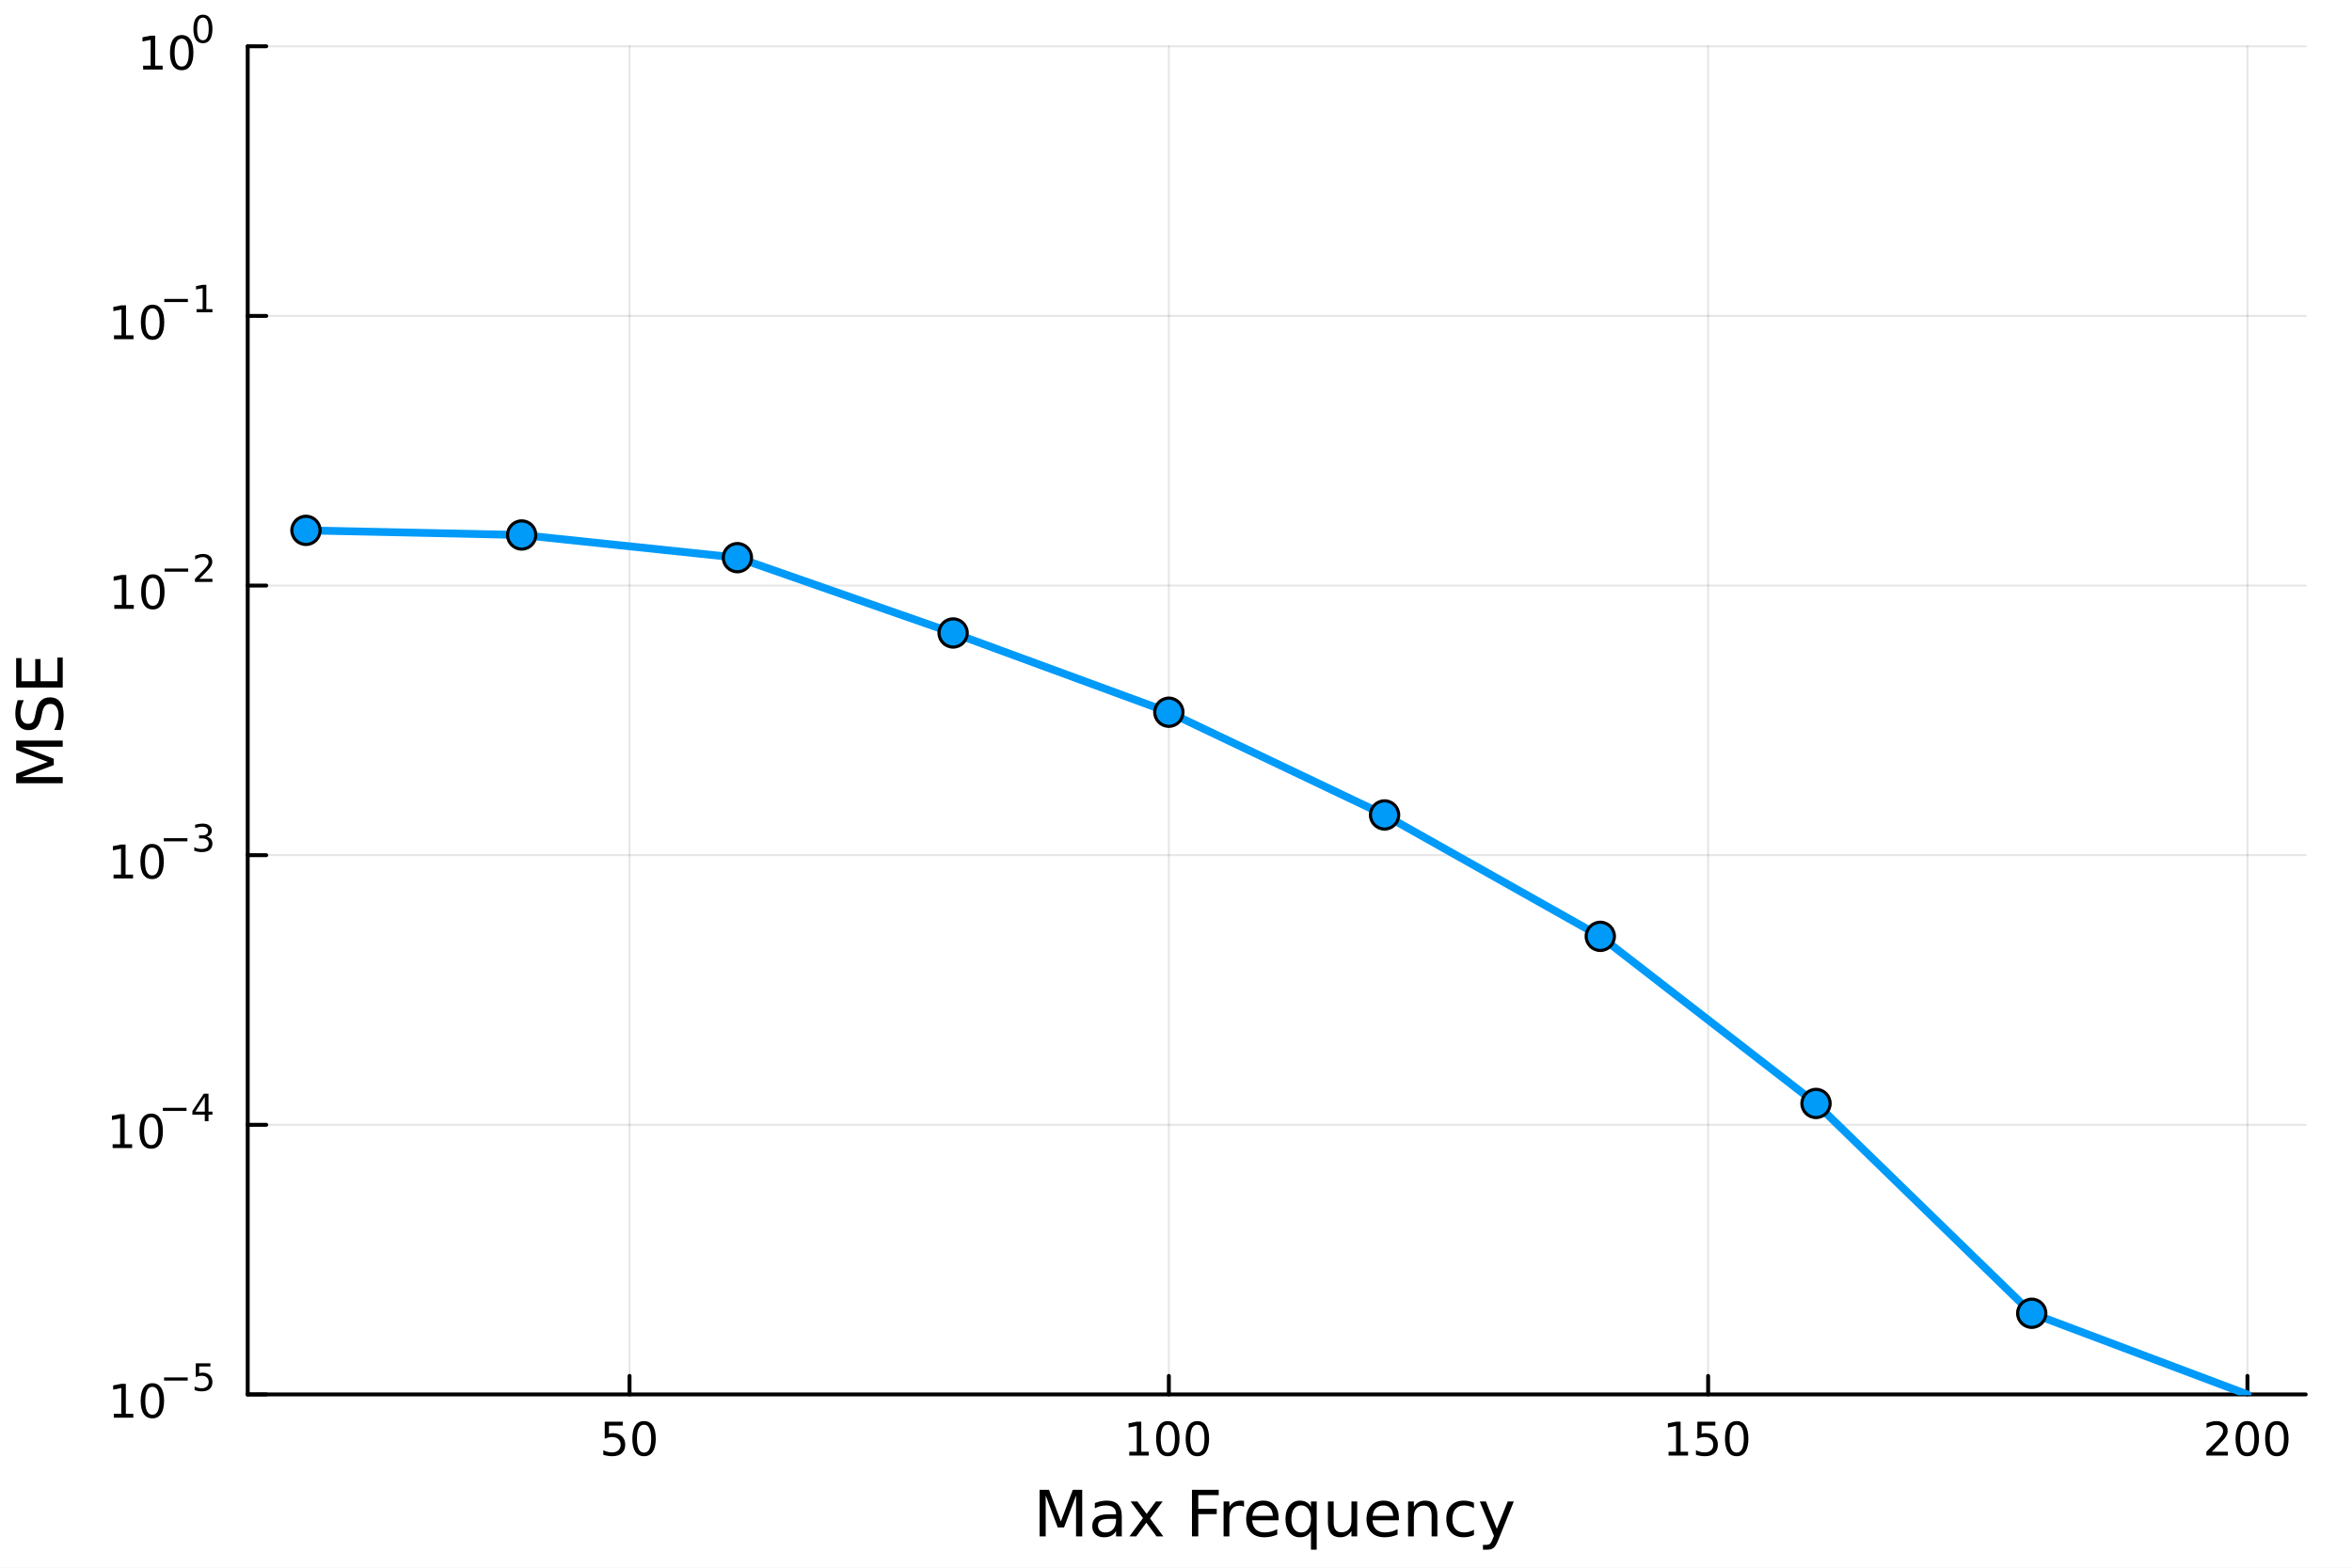
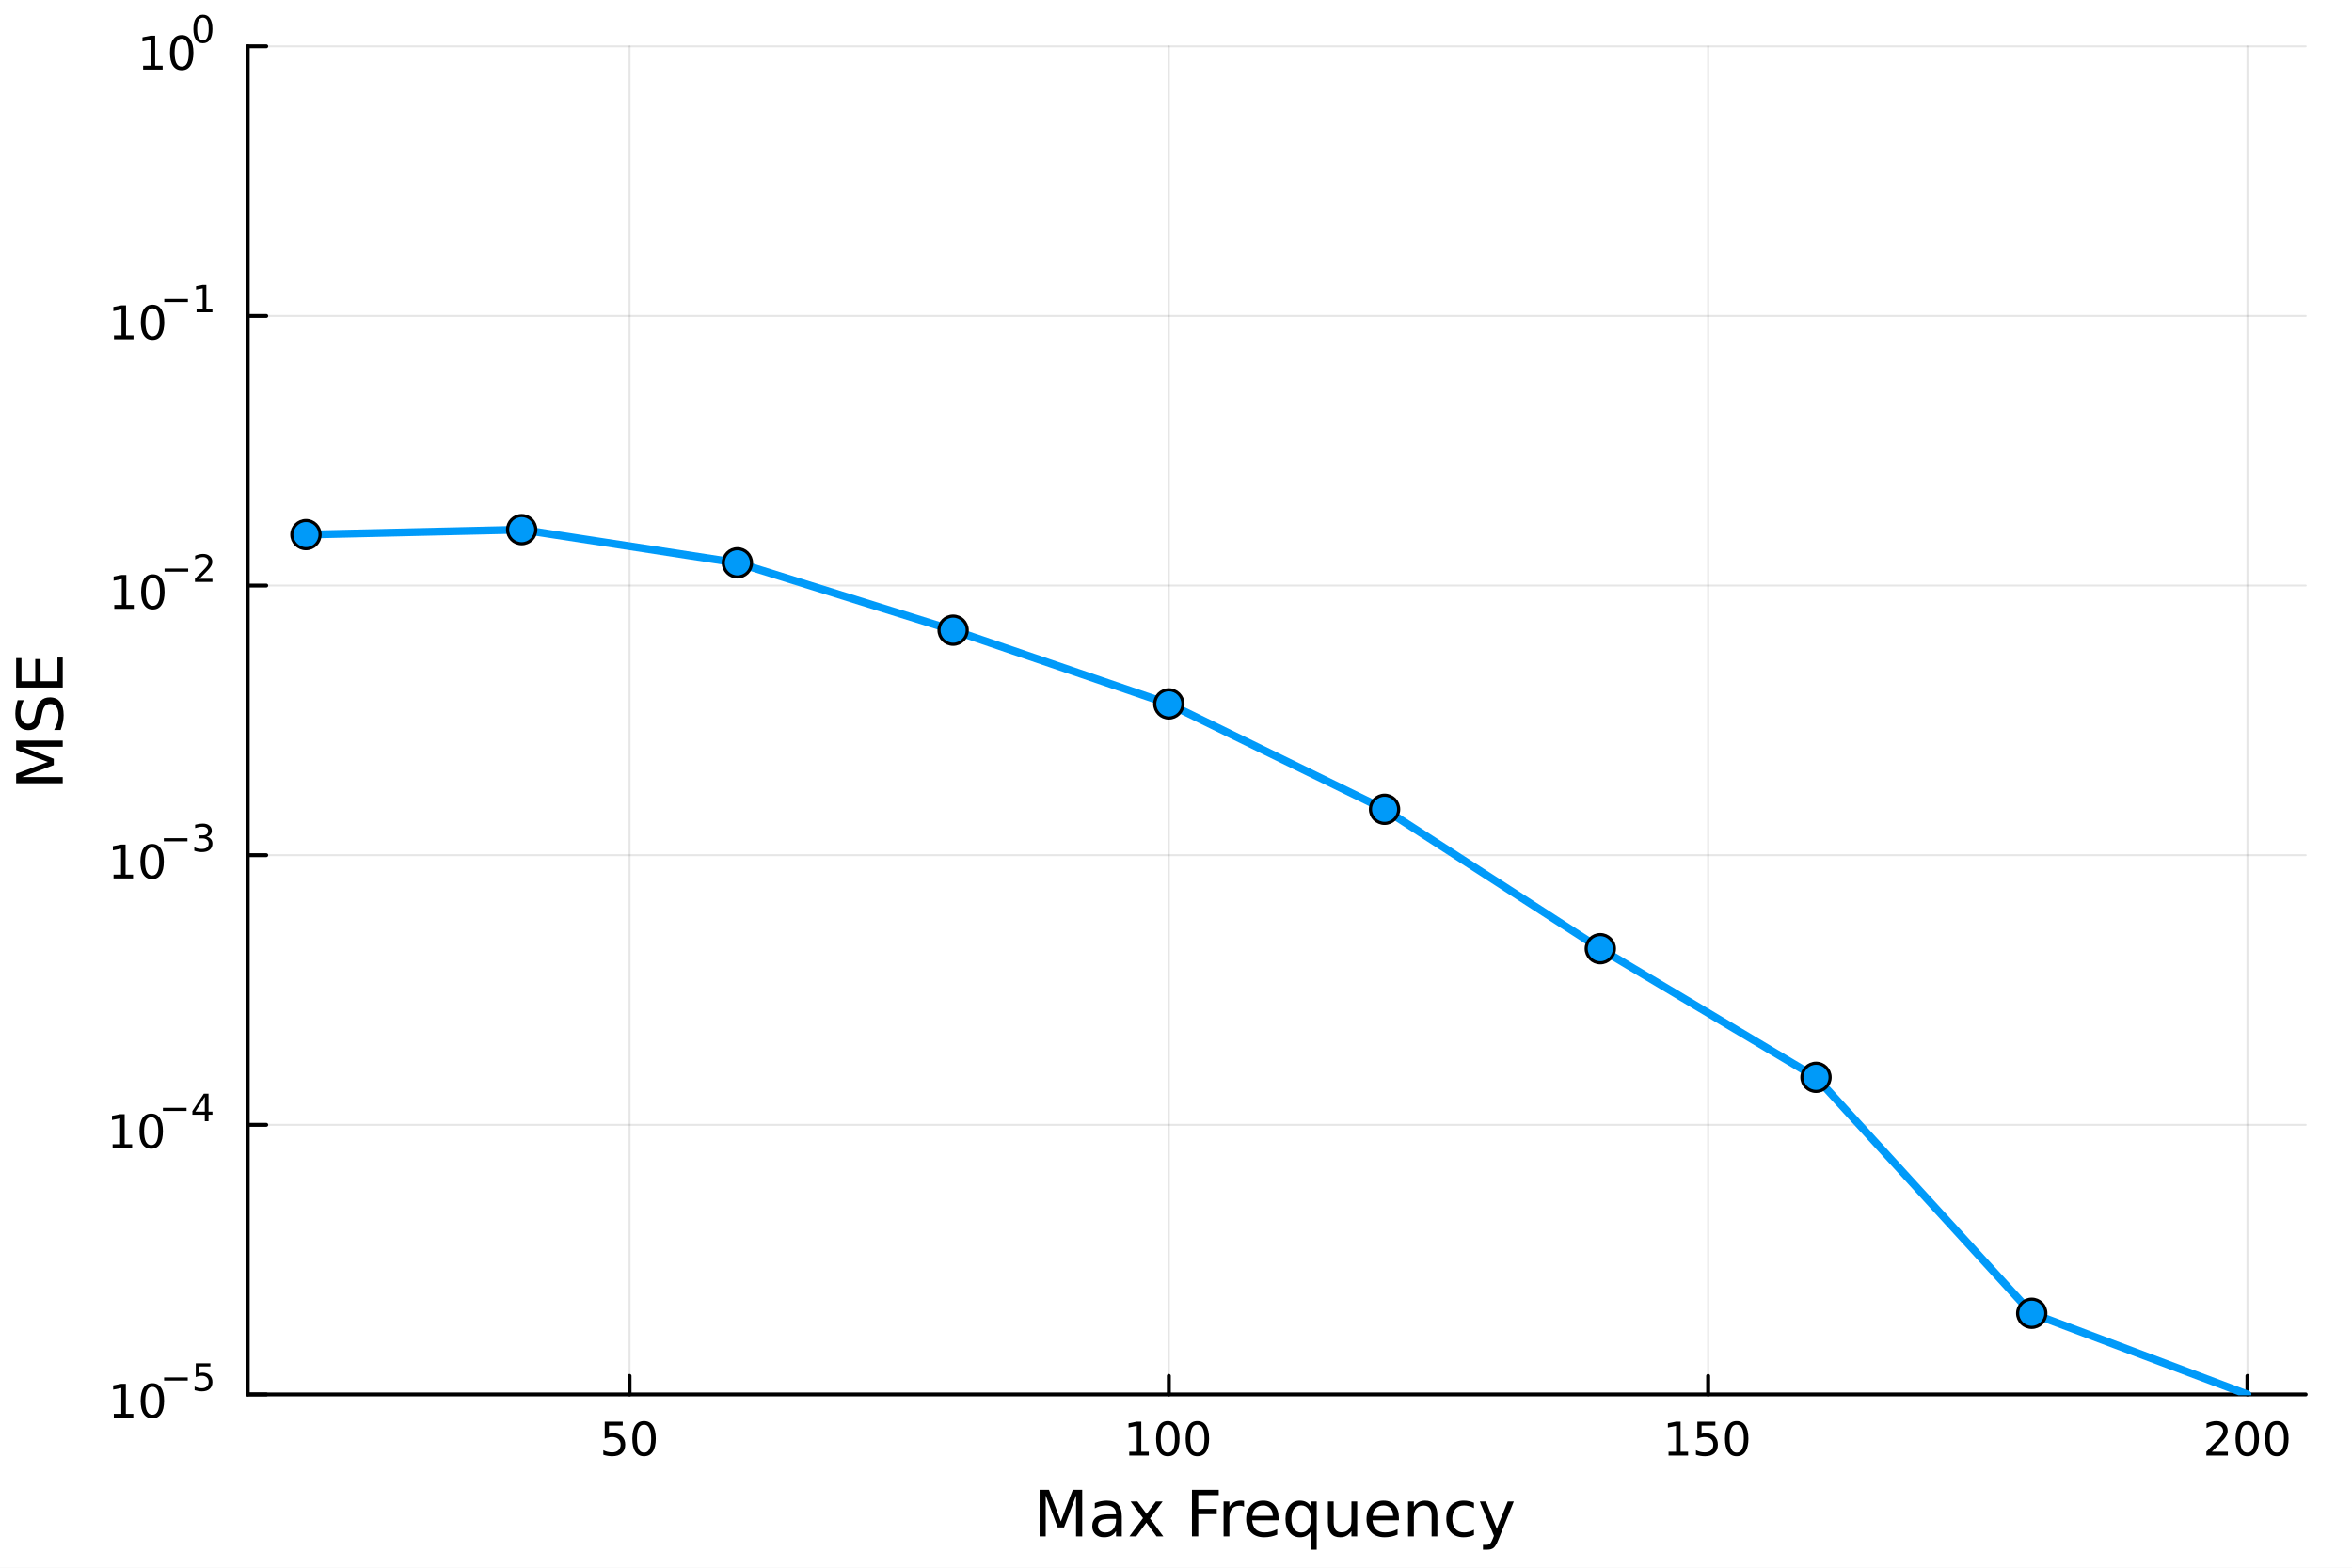
<svg xmlns="http://www.w3.org/2000/svg" width="600" height="400" viewBox="0 0 2400 1600">
  <defs>
    <clipPath id="clip150">
      <rect x="0" y="0" width="2400" height="1600" />
    </clipPath>
  </defs>
  <path clip-path="url(#clip150)" d="M0 1600 L2400 1600 L2400 0 L0 0  Z" fill="#ffffff" fill-rule="evenodd" fill-opacity="1" />
  <defs>
    <clipPath id="clip151">
      <rect x="252" y="47" width="2101" height="1377" />
    </clipPath>
  </defs>
  <path clip-path="url(#clip150)" d="M252.764 1423.18 L2352.76 1423.18 L2352.76 47.244 L252.764 47.244  Z" fill="#ffffff" fill-rule="evenodd" fill-opacity="1" />
  <polyline clip-path="url(#clip151)" style="stroke:#000000; stroke-linecap:round; stroke-linejoin:round; stroke-width:2; stroke-opacity:0.1; fill:none" points="642.385,1423.18 642.385,47.244 " />
  <polyline clip-path="url(#clip151)" style="stroke:#000000; stroke-linecap:round; stroke-linejoin:round; stroke-width:2; stroke-opacity:0.1; fill:none" points="1192.7,1423.18 1192.7,47.244 " />
  <polyline clip-path="url(#clip151)" style="stroke:#000000; stroke-linecap:round; stroke-linejoin:round; stroke-width:2; stroke-opacity:0.1; fill:none" points="1743.01,1423.18 1743.01,47.244 " />
  <polyline clip-path="url(#clip151)" style="stroke:#000000; stroke-linecap:round; stroke-linejoin:round; stroke-width:2; stroke-opacity:0.1; fill:none" points="2293.32,1423.18 2293.32,47.244 " />
  <polyline clip-path="url(#clip151)" style="stroke:#000000; stroke-linecap:round; stroke-linejoin:round; stroke-width:2; stroke-opacity:0.1; fill:none" points="252.764,1423.18 2352.76,1423.18 " />
  <polyline clip-path="url(#clip151)" style="stroke:#000000; stroke-linecap:round; stroke-linejoin:round; stroke-width:2; stroke-opacity:0.1; fill:none" points="252.764,1147.99 2352.76,1147.99 " />
  <polyline clip-path="url(#clip151)" style="stroke:#000000; stroke-linecap:round; stroke-linejoin:round; stroke-width:2; stroke-opacity:0.1; fill:none" points="252.764,872.806 2352.76,872.806 " />
  <polyline clip-path="url(#clip151)" style="stroke:#000000; stroke-linecap:round; stroke-linejoin:round; stroke-width:2; stroke-opacity:0.1; fill:none" points="252.764,597.618 2352.76,597.618 " />
  <polyline clip-path="url(#clip151)" style="stroke:#000000; stroke-linecap:round; stroke-linejoin:round; stroke-width:2; stroke-opacity:0.1; fill:none" points="252.764,322.431 2352.76,322.431 " />
  <polyline clip-path="url(#clip151)" style="stroke:#000000; stroke-linecap:round; stroke-linejoin:round; stroke-width:2; stroke-opacity:0.1; fill:none" points="252.764,47.244 2352.76,47.244 " />
  <polyline clip-path="url(#clip150)" style="stroke:#000000; stroke-linecap:round; stroke-linejoin:round; stroke-width:4; stroke-opacity:1; fill:none" points="252.764,1423.18 2352.76,1423.18 " />
  <polyline clip-path="url(#clip150)" style="stroke:#000000; stroke-linecap:round; stroke-linejoin:round; stroke-width:4; stroke-opacity:1; fill:none" points="642.385,1423.18 642.385,1404.28 " />
  <polyline clip-path="url(#clip150)" style="stroke:#000000; stroke-linecap:round; stroke-linejoin:round; stroke-width:4; stroke-opacity:1; fill:none" points="1192.7,1423.18 1192.7,1404.28 " />
  <polyline clip-path="url(#clip150)" style="stroke:#000000; stroke-linecap:round; stroke-linejoin:round; stroke-width:4; stroke-opacity:1; fill:none" points="1743.01,1423.18 1743.01,1404.28 " />
  <polyline clip-path="url(#clip150)" style="stroke:#000000; stroke-linecap:round; stroke-linejoin:round; stroke-width:4; stroke-opacity:1; fill:none" points="2293.32,1423.18 2293.32,1404.28 " />
  <path clip-path="url(#clip150)" d="M617.084 1451.02 L635.441 1451.02 L635.441 1454.96 L621.367 1454.96 L621.367 1463.43 Q622.385 1463.08 623.404 1462.92 Q624.422 1462.73 625.441 1462.73 Q631.228 1462.73 634.607 1465.9 Q637.987 1469.08 637.987 1474.49 Q637.987 1480.07 634.515 1483.17 Q631.043 1486.25 624.723 1486.25 Q622.547 1486.25 620.279 1485.88 Q618.033 1485.51 615.626 1484.77 L615.626 1480.07 Q617.709 1481.2 619.932 1481.76 Q622.154 1482.32 624.631 1482.32 Q628.635 1482.32 630.973 1480.21 Q633.311 1478.1 633.311 1474.49 Q633.311 1470.88 630.973 1468.77 Q628.635 1466.67 624.631 1466.67 Q622.756 1466.67 620.881 1467.08 Q619.029 1467.5 617.084 1468.38 L617.084 1451.02 Z" fill="#000000" fill-rule="nonzero" fill-opacity="1" />
  <path clip-path="url(#clip150)" d="M657.2 1454.1 Q653.589 1454.1 651.76 1457.66 Q649.955 1461.2 649.955 1468.33 Q649.955 1475.44 651.76 1479.01 Q653.589 1482.55 657.2 1482.55 Q660.834 1482.55 662.64 1479.01 Q664.468 1475.44 664.468 1468.33 Q664.468 1461.2 662.64 1457.66 Q660.834 1454.1 657.2 1454.1 M657.2 1450.39 Q663.01 1450.39 666.066 1455 Q669.144 1459.58 669.144 1468.33 Q669.144 1477.06 666.066 1481.67 Q663.01 1486.25 657.2 1486.25 Q651.39 1486.25 648.311 1481.67 Q645.255 1477.06 645.255 1468.33 Q645.255 1459.58 648.311 1455 Q651.39 1450.39 657.2 1450.39 Z" fill="#000000" fill-rule="nonzero" fill-opacity="1" />
  <path clip-path="url(#clip150)" d="M1152.3 1481.64 L1159.94 1481.64 L1159.94 1455.28 L1151.63 1456.95 L1151.63 1452.69 L1159.9 1451.02 L1164.57 1451.02 L1164.57 1481.64 L1172.21 1481.64 L1172.21 1485.58 L1152.3 1485.58 L1152.3 1481.64 Z" fill="#000000" fill-rule="nonzero" fill-opacity="1" />
  <path clip-path="url(#clip150)" d="M1191.66 1454.1 Q1188.04 1454.1 1186.22 1457.66 Q1184.41 1461.2 1184.41 1468.33 Q1184.41 1475.44 1186.22 1479.01 Q1188.04 1482.55 1191.66 1482.55 Q1195.29 1482.55 1197.1 1479.01 Q1198.92 1475.44 1198.92 1468.33 Q1198.92 1461.2 1197.1 1457.66 Q1195.29 1454.1 1191.66 1454.1 M1191.66 1450.39 Q1197.47 1450.39 1200.52 1455 Q1203.6 1459.58 1203.6 1468.33 Q1203.6 1477.06 1200.52 1481.67 Q1197.47 1486.25 1191.66 1486.25 Q1185.85 1486.25 1182.77 1481.67 Q1179.71 1477.06 1179.71 1468.33 Q1179.71 1459.58 1182.77 1455 Q1185.85 1450.39 1191.66 1450.39 Z" fill="#000000" fill-rule="nonzero" fill-opacity="1" />
  <path clip-path="url(#clip150)" d="M1221.82 1454.1 Q1218.21 1454.1 1216.38 1457.66 Q1214.57 1461.2 1214.57 1468.33 Q1214.57 1475.44 1216.38 1479.01 Q1218.21 1482.55 1221.82 1482.55 Q1225.45 1482.55 1227.26 1479.01 Q1229.09 1475.44 1229.09 1468.33 Q1229.09 1461.2 1227.26 1457.66 Q1225.45 1454.1 1221.82 1454.1 M1221.82 1450.39 Q1227.63 1450.39 1230.68 1455 Q1233.76 1459.58 1233.76 1468.33 Q1233.76 1477.06 1230.68 1481.67 Q1227.63 1486.25 1221.82 1486.25 Q1216.01 1486.25 1212.93 1481.67 Q1209.87 1477.06 1209.87 1468.33 Q1209.87 1459.58 1212.93 1455 Q1216.01 1450.39 1221.82 1450.39 Z" fill="#000000" fill-rule="nonzero" fill-opacity="1" />
  <path clip-path="url(#clip150)" d="M1702.62 1481.64 L1710.26 1481.64 L1710.26 1455.28 L1701.95 1456.95 L1701.95 1452.69 L1710.21 1451.02 L1714.88 1451.02 L1714.88 1481.64 L1722.52 1481.64 L1722.52 1485.58 L1702.62 1485.58 L1702.62 1481.64 Z" fill="#000000" fill-rule="nonzero" fill-opacity="1" />
  <path clip-path="url(#clip150)" d="M1732.01 1451.02 L1750.37 1451.02 L1750.37 1454.96 L1736.3 1454.96 L1736.3 1463.43 Q1737.32 1463.08 1738.33 1462.92 Q1739.35 1462.73 1740.37 1462.73 Q1746.16 1462.73 1749.54 1465.9 Q1752.92 1469.08 1752.92 1474.49 Q1752.92 1480.07 1749.44 1483.17 Q1745.97 1486.25 1739.65 1486.25 Q1737.48 1486.25 1735.21 1485.88 Q1732.96 1485.51 1730.56 1484.77 L1730.56 1480.07 Q1732.64 1481.2 1734.86 1481.76 Q1737.08 1482.32 1739.56 1482.32 Q1743.57 1482.32 1745.9 1480.21 Q1748.24 1478.1 1748.24 1474.49 Q1748.24 1470.88 1745.9 1468.77 Q1743.57 1466.67 1739.56 1466.67 Q1737.69 1466.67 1735.81 1467.08 Q1733.96 1467.5 1732.01 1468.38 L1732.01 1451.02 Z" fill="#000000" fill-rule="nonzero" fill-opacity="1" />
  <path clip-path="url(#clip150)" d="M1772.13 1454.1 Q1768.52 1454.1 1766.69 1457.66 Q1764.88 1461.2 1764.88 1468.33 Q1764.88 1475.44 1766.69 1479.01 Q1768.52 1482.55 1772.13 1482.55 Q1775.76 1482.55 1777.57 1479.01 Q1779.4 1475.44 1779.4 1468.33 Q1779.4 1461.2 1777.57 1457.66 Q1775.76 1454.1 1772.13 1454.1 M1772.13 1450.39 Q1777.94 1450.39 1781 1455 Q1784.07 1459.58 1784.07 1468.33 Q1784.07 1477.06 1781 1481.67 Q1777.94 1486.25 1772.13 1486.25 Q1766.32 1486.25 1763.24 1481.67 Q1760.19 1477.06 1760.19 1468.33 Q1760.19 1459.58 1763.24 1455 Q1766.32 1450.39 1772.13 1450.39 Z" fill="#000000" fill-rule="nonzero" fill-opacity="1" />
  <path clip-path="url(#clip150)" d="M2257.01 1481.64 L2273.33 1481.64 L2273.33 1485.58 L2251.39 1485.58 L2251.39 1481.64 Q2254.05 1478.89 2258.63 1474.26 Q2263.24 1469.61 2264.42 1468.27 Q2266.67 1465.74 2267.55 1464.01 Q2268.45 1462.25 2268.45 1460.56 Q2268.45 1457.8 2266.51 1456.07 Q2264.58 1454.33 2261.48 1454.33 Q2259.28 1454.33 2256.83 1455.09 Q2254.4 1455.86 2251.62 1457.41 L2251.62 1452.69 Q2254.45 1451.55 2256.9 1450.97 Q2259.35 1450.39 2261.39 1450.39 Q2266.76 1450.39 2269.95 1453.08 Q2273.15 1455.77 2273.15 1460.26 Q2273.15 1462.39 2272.34 1464.31 Q2271.55 1466.2 2269.44 1468.8 Q2268.87 1469.47 2265.76 1472.69 Q2262.66 1475.88 2257.01 1481.64 Z" fill="#000000" fill-rule="nonzero" fill-opacity="1" />
  <path clip-path="url(#clip150)" d="M2293.15 1454.1 Q2289.54 1454.1 2287.71 1457.66 Q2285.9 1461.2 2285.9 1468.33 Q2285.9 1475.44 2287.71 1479.01 Q2289.54 1482.55 2293.15 1482.55 Q2296.78 1482.55 2298.59 1479.01 Q2300.42 1475.44 2300.42 1468.33 Q2300.42 1461.2 2298.59 1457.66 Q2296.78 1454.1 2293.15 1454.1 M2293.15 1450.39 Q2298.96 1450.39 2302.01 1455 Q2305.09 1459.58 2305.09 1468.33 Q2305.09 1477.06 2302.01 1481.67 Q2298.96 1486.25 2293.15 1486.25 Q2287.34 1486.25 2284.26 1481.67 Q2281.2 1477.06 2281.2 1468.33 Q2281.2 1459.58 2284.26 1455 Q2287.34 1450.39 2293.15 1450.39 Z" fill="#000000" fill-rule="nonzero" fill-opacity="1" />
  <path clip-path="url(#clip150)" d="M2323.31 1454.1 Q2319.7 1454.1 2317.87 1457.66 Q2316.07 1461.2 2316.07 1468.33 Q2316.07 1475.44 2317.87 1479.01 Q2319.7 1482.55 2323.31 1482.55 Q2326.94 1482.55 2328.75 1479.01 Q2330.58 1475.44 2330.58 1468.33 Q2330.58 1461.2 2328.75 1457.66 Q2326.94 1454.1 2323.31 1454.1 M2323.31 1450.39 Q2329.12 1450.39 2332.18 1455 Q2335.25 1459.58 2335.25 1468.33 Q2335.25 1477.06 2332.18 1481.67 Q2329.12 1486.25 2323.31 1486.25 Q2317.5 1486.25 2314.42 1481.67 Q2311.37 1477.06 2311.37 1468.33 Q2311.37 1459.58 2314.42 1455 Q2317.5 1450.39 2323.31 1450.39 Z" fill="#000000" fill-rule="nonzero" fill-opacity="1" />
  <path clip-path="url(#clip150)" d="M1060.82 1520.52 L1070.4 1520.52 L1082.52 1552.86 L1094.71 1520.52 L1104.29 1520.52 L1104.29 1568.04 L1098.02 1568.04 L1098.02 1526.32 L1085.77 1558.91 L1079.31 1558.91 L1067.05 1526.32 L1067.05 1568.04 L1060.82 1568.04 L1060.82 1520.52 Z" fill="#000000" fill-rule="nonzero" fill-opacity="1" />
  <path clip-path="url(#clip150)" d="M1133 1550.12 Q1125.9 1550.12 1123.17 1551.75 Q1120.43 1553.37 1120.43 1557.29 Q1120.43 1560.4 1122.47 1562.25 Q1124.54 1564.07 1128.07 1564.07 Q1132.94 1564.07 1135.87 1560.63 Q1138.83 1557.16 1138.83 1551.43 L1138.83 1550.12 L1133 1550.12 M1144.68 1547.71 L1144.68 1568.04 L1138.83 1568.04 L1138.83 1562.63 Q1136.82 1565.88 1133.83 1567.44 Q1130.84 1568.97 1126.51 1568.97 Q1121.03 1568.97 1117.79 1565.91 Q1114.57 1562.82 1114.57 1557.67 Q1114.57 1551.65 1118.58 1548.6 Q1122.63 1545.54 1130.62 1545.54 L1138.83 1545.54 L1138.83 1544.97 Q1138.83 1540.93 1136.15 1538.73 Q1133.51 1536.5 1128.71 1536.5 Q1125.65 1536.5 1122.75 1537.23 Q1119.86 1537.97 1117.18 1539.43 L1117.18 1534.02 Q1120.4 1532.78 1123.42 1532.17 Q1126.45 1531.54 1129.31 1531.54 Q1137.04 1531.54 1140.86 1535.55 Q1144.68 1539.56 1144.68 1547.71 Z" fill="#000000" fill-rule="nonzero" fill-opacity="1" />
  <path clip-path="url(#clip150)" d="M1186.38 1532.4 L1173.49 1549.74 L1187.05 1568.04 L1180.14 1568.04 L1169.76 1554.04 L1159.39 1568.04 L1152.48 1568.04 L1166.33 1549.39 L1153.66 1532.4 L1160.57 1532.4 L1170.02 1545.1 L1179.47 1532.4 L1186.38 1532.4 Z" fill="#000000" fill-rule="nonzero" fill-opacity="1" />
  <path clip-path="url(#clip150)" d="M1216.3 1520.52 L1243.61 1520.52 L1243.61 1525.93 L1222.73 1525.93 L1222.73 1539.94 L1241.57 1539.94 L1241.57 1545.35 L1222.73 1545.35 L1222.73 1568.04 L1216.3 1568.04 L1216.3 1520.52 Z" fill="#000000" fill-rule="nonzero" fill-opacity="1" />
  <path clip-path="url(#clip150)" d="M1269.45 1537.87 Q1268.46 1537.3 1267.29 1537.04 Q1266.14 1536.76 1264.74 1536.76 Q1259.78 1536.76 1257.1 1540 Q1254.46 1543.22 1254.46 1549.27 L1254.46 1568.04 L1248.57 1568.04 L1248.57 1532.4 L1254.46 1532.4 L1254.46 1537.93 Q1256.31 1534.69 1259.27 1533.13 Q1262.23 1531.54 1266.46 1531.54 Q1267.06 1531.54 1267.8 1531.63 Q1268.53 1531.7 1269.42 1531.85 L1269.45 1537.87 Z" fill="#000000" fill-rule="nonzero" fill-opacity="1" />
  <path clip-path="url(#clip150)" d="M1304.65 1548.76 L1304.65 1551.62 L1277.73 1551.62 Q1278.11 1557.67 1281.36 1560.85 Q1284.63 1564 1290.46 1564 Q1293.83 1564 1296.98 1563.17 Q1300.17 1562.35 1303.29 1560.69 L1303.29 1566.23 Q1300.13 1567.57 1296.82 1568.27 Q1293.51 1568.97 1290.11 1568.97 Q1281.58 1568.97 1276.58 1564 Q1271.62 1559.04 1271.62 1550.57 Q1271.62 1541.82 1276.33 1536.69 Q1281.07 1531.54 1289.09 1531.54 Q1296.28 1531.54 1300.45 1536.18 Q1304.65 1540.8 1304.65 1548.76 M1298.8 1547.04 Q1298.73 1542.23 1296.09 1539.37 Q1293.48 1536.5 1289.15 1536.5 Q1284.25 1536.5 1281.29 1539.27 Q1278.36 1542.04 1277.92 1547.07 L1298.8 1547.04 Z" fill="#000000" fill-rule="nonzero" fill-opacity="1" />
  <path clip-path="url(#clip150)" d="M1317.77 1550.25 Q1317.77 1556.71 1320.41 1560.4 Q1323.08 1564.07 1327.73 1564.07 Q1332.38 1564.07 1335.05 1560.4 Q1337.72 1556.71 1337.72 1550.25 Q1337.72 1543.79 1335.05 1540.13 Q1332.38 1536.44 1327.73 1536.44 Q1323.08 1536.44 1320.41 1540.13 Q1317.77 1543.79 1317.77 1550.25 M1337.72 1562.7 Q1335.88 1565.88 1333.04 1567.44 Q1330.24 1568.97 1326.3 1568.97 Q1319.84 1568.97 1315.76 1563.81 Q1311.72 1558.65 1311.72 1550.25 Q1311.72 1541.85 1315.76 1536.69 Q1319.84 1531.54 1326.3 1531.54 Q1330.24 1531.54 1333.04 1533.1 Q1335.88 1534.62 1337.72 1537.81 L1337.72 1532.4 L1343.58 1532.4 L1343.58 1581.6 L1337.72 1581.6 L1337.72 1562.7 Z" fill="#000000" fill-rule="nonzero" fill-opacity="1" />
  <path clip-path="url(#clip150)" d="M1355.04 1553.98 L1355.04 1532.4 L1360.89 1532.4 L1360.89 1553.75 Q1360.89 1558.81 1362.87 1561.36 Q1364.84 1563.87 1368.79 1563.87 Q1373.53 1563.87 1376.27 1560.85 Q1379.04 1557.83 1379.04 1552.61 L1379.04 1532.4 L1384.89 1532.4 L1384.89 1568.04 L1379.04 1568.04 L1379.04 1562.57 Q1376.9 1565.82 1374.07 1567.41 Q1371.27 1568.97 1367.55 1568.97 Q1361.4 1568.97 1358.22 1565.15 Q1355.04 1561.33 1355.04 1553.98 M1369.77 1531.54 L1369.77 1531.54 Z" fill="#000000" fill-rule="nonzero" fill-opacity="1" />
  <path clip-path="url(#clip150)" d="M1427.45 1548.76 L1427.45 1551.62 L1400.52 1551.62 Q1400.9 1557.67 1404.15 1560.85 Q1407.43 1564 1413.25 1564 Q1416.63 1564 1419.78 1563.17 Q1422.96 1562.35 1426.08 1560.69 L1426.08 1566.23 Q1422.93 1567.57 1419.62 1568.27 Q1416.31 1568.97 1412.9 1568.97 Q1404.37 1568.97 1399.38 1564 Q1394.41 1559.04 1394.41 1550.57 Q1394.41 1541.82 1399.12 1536.69 Q1403.86 1531.54 1411.88 1531.54 Q1419.08 1531.54 1423.25 1536.18 Q1427.45 1540.8 1427.45 1548.76 M1421.59 1547.04 Q1421.53 1542.23 1418.89 1539.37 Q1416.28 1536.5 1411.95 1536.5 Q1407.05 1536.5 1404.09 1539.27 Q1401.16 1542.04 1400.71 1547.07 L1421.59 1547.04 Z" fill="#000000" fill-rule="nonzero" fill-opacity="1" />
  <path clip-path="url(#clip150)" d="M1466.69 1546.53 L1466.69 1568.04 L1460.84 1568.04 L1460.84 1546.72 Q1460.84 1541.66 1458.86 1539.14 Q1456.89 1536.63 1452.94 1536.63 Q1448.2 1536.63 1445.46 1539.65 Q1442.73 1542.68 1442.73 1547.9 L1442.73 1568.04 L1436.84 1568.04 L1436.84 1532.4 L1442.73 1532.4 L1442.73 1537.93 Q1444.83 1534.72 1447.66 1533.13 Q1450.52 1531.54 1454.25 1531.54 Q1460.39 1531.54 1463.54 1535.36 Q1466.69 1539.14 1466.69 1546.53 Z" fill="#000000" fill-rule="nonzero" fill-opacity="1" />
  <path clip-path="url(#clip150)" d="M1504.03 1533.76 L1504.03 1539.24 Q1501.55 1537.87 1499.03 1537.2 Q1496.55 1536.5 1494 1536.5 Q1488.3 1536.5 1485.15 1540.13 Q1482 1543.73 1482 1550.25 Q1482 1556.78 1485.15 1560.4 Q1488.3 1564 1494 1564 Q1496.55 1564 1499.03 1563.33 Q1501.55 1562.63 1504.03 1561.26 L1504.03 1566.68 Q1501.58 1567.82 1498.94 1568.39 Q1496.33 1568.97 1493.37 1568.97 Q1485.31 1568.97 1480.57 1563.91 Q1475.83 1558.85 1475.83 1550.25 Q1475.83 1541.53 1480.6 1536.53 Q1485.41 1531.54 1493.75 1531.54 Q1496.45 1531.54 1499.03 1532.11 Q1501.61 1532.65 1504.03 1533.76 Z" fill="#000000" fill-rule="nonzero" fill-opacity="1" />
  <path clip-path="url(#clip150)" d="M1529.04 1571.35 Q1526.56 1577.72 1524.21 1579.66 Q1521.85 1581.6 1517.9 1581.6 L1513.23 1581.6 L1513.23 1576.7 L1516.66 1576.7 Q1519.08 1576.7 1520.42 1575.56 Q1521.76 1574.41 1523.38 1570.14 L1524.43 1567.47 L1510.01 1532.4 L1516.22 1532.4 L1527.36 1560.28 L1538.5 1532.4 L1544.7 1532.4 L1529.04 1571.35 Z" fill="#000000" fill-rule="nonzero" fill-opacity="1" />
  <polyline clip-path="url(#clip150)" style="stroke:#000000; stroke-linecap:round; stroke-linejoin:round; stroke-width:4; stroke-opacity:1; fill:none" points="252.764,1423.18 252.764,47.244 " />
  <polyline clip-path="url(#clip150)" style="stroke:#000000; stroke-linecap:round; stroke-linejoin:round; stroke-width:4; stroke-opacity:1; fill:none" points="252.764,1423.18 271.662,1423.18 " />
  <polyline clip-path="url(#clip150)" style="stroke:#000000; stroke-linecap:round; stroke-linejoin:round; stroke-width:4; stroke-opacity:1; fill:none" points="252.764,1147.99 271.662,1147.99 " />
  <polyline clip-path="url(#clip150)" style="stroke:#000000; stroke-linecap:round; stroke-linejoin:round; stroke-width:4; stroke-opacity:1; fill:none" points="252.764,872.806 271.662,872.806 " />
  <polyline clip-path="url(#clip150)" style="stroke:#000000; stroke-linecap:round; stroke-linejoin:round; stroke-width:4; stroke-opacity:1; fill:none" points="252.764,597.618 271.662,597.618 " />
  <polyline clip-path="url(#clip150)" style="stroke:#000000; stroke-linecap:round; stroke-linejoin:round; stroke-width:4; stroke-opacity:1; fill:none" points="252.764,322.431 271.662,322.431 " />
  <polyline clip-path="url(#clip150)" style="stroke:#000000; stroke-linecap:round; stroke-linejoin:round; stroke-width:4; stroke-opacity:1; fill:none" points="252.764,47.244 271.662,47.244 " />
  <path clip-path="url(#clip150)" d="M116.135 1442.97 L123.774 1442.97 L123.774 1416.61 L115.464 1418.27 L115.464 1414.01 L123.728 1412.35 L128.404 1412.35 L128.404 1442.97 L136.042 1442.97 L136.042 1446.91 L116.135 1446.91 L116.135 1442.97 Z" fill="#000000" fill-rule="nonzero" fill-opacity="1" />
  <path clip-path="url(#clip150)" d="M155.487 1415.43 Q151.876 1415.43 150.047 1418.99 Q148.241 1422.53 148.241 1429.66 Q148.241 1436.77 150.047 1440.33 Q151.876 1443.88 155.487 1443.88 Q159.121 1443.88 160.927 1440.33 Q162.755 1436.77 162.755 1429.66 Q162.755 1422.53 160.927 1418.99 Q159.121 1415.43 155.487 1415.43 M155.487 1411.72 Q161.297 1411.72 164.352 1416.33 Q167.431 1420.91 167.431 1429.66 Q167.431 1438.39 164.352 1443 Q161.297 1447.58 155.487 1447.58 Q149.677 1447.58 146.598 1443 Q143.542 1438.39 143.542 1429.66 Q143.542 1420.91 146.598 1416.33 Q149.677 1411.72 155.487 1411.72 Z" fill="#000000" fill-rule="nonzero" fill-opacity="1" />
  <path clip-path="url(#clip150)" d="M167.431 1405.82 L191.543 1405.82 L191.543 1409.02 L167.431 1409.02 L167.431 1405.82 Z" fill="#000000" fill-rule="nonzero" fill-opacity="1" />
  <path clip-path="url(#clip150)" d="M199.781 1391.42 L214.695 1391.42 L214.695 1394.61 L203.26 1394.61 L203.26 1401.5 Q204.088 1401.22 204.915 1401.08 Q205.743 1400.93 206.57 1400.93 Q211.272 1400.93 214.018 1403.51 Q216.764 1406.09 216.764 1410.49 Q216.764 1415.02 213.943 1417.54 Q211.122 1420.04 205.987 1420.04 Q204.219 1420.04 202.376 1419.74 Q200.552 1419.44 198.596 1418.84 L198.596 1415.02 Q200.288 1415.94 202.094 1416.39 Q203.899 1416.85 205.912 1416.85 Q209.166 1416.85 211.065 1415.13 Q212.965 1413.42 212.965 1410.49 Q212.965 1407.55 211.065 1405.84 Q209.166 1404.13 205.912 1404.13 Q204.388 1404.13 202.865 1404.47 Q201.36 1404.81 199.781 1405.52 L199.781 1391.42 Z" fill="#000000" fill-rule="nonzero" fill-opacity="1" />
  <path clip-path="url(#clip150)" d="M114.931 1167.79 L122.57 1167.79 L122.57 1141.42 L114.26 1143.09 L114.26 1138.83 L122.524 1137.16 L127.2 1137.16 L127.2 1167.79 L134.839 1167.79 L134.839 1171.72 L114.931 1171.72 L114.931 1167.79 Z" fill="#000000" fill-rule="nonzero" fill-opacity="1" />
  <path clip-path="url(#clip150)" d="M154.283 1140.24 Q150.672 1140.24 148.843 1143.8 Q147.038 1147.35 147.038 1154.48 Q147.038 1161.58 148.843 1165.15 Q150.672 1168.69 154.283 1168.69 Q157.917 1168.69 159.723 1165.15 Q161.552 1161.58 161.552 1154.48 Q161.552 1147.35 159.723 1143.8 Q157.917 1140.24 154.283 1140.24 M154.283 1136.54 Q160.093 1136.54 163.149 1141.14 Q166.227 1145.73 166.227 1154.48 Q166.227 1163.2 163.149 1167.81 Q160.093 1172.39 154.283 1172.39 Q148.473 1172.39 145.394 1167.81 Q142.339 1163.2 142.339 1154.48 Q142.339 1145.73 145.394 1141.14 Q148.473 1136.54 154.283 1136.54 Z" fill="#000000" fill-rule="nonzero" fill-opacity="1" />
  <path clip-path="url(#clip150)" d="M166.227 1130.64 L190.339 1130.64 L190.339 1133.83 L166.227 1133.83 L166.227 1130.64 Z" fill="#000000" fill-rule="nonzero" fill-opacity="1" />
  <path clip-path="url(#clip150)" d="M208.978 1119.54 L199.386 1134.53 L208.978 1134.53 L208.978 1119.54 M207.981 1116.23 L212.758 1116.23 L212.758 1134.53 L216.764 1134.53 L216.764 1137.69 L212.758 1137.69 L212.758 1144.31 L208.978 1144.31 L208.978 1137.69 L196.301 1137.69 L196.301 1134.02 L207.981 1116.23 Z" fill="#000000" fill-rule="nonzero" fill-opacity="1" />
  <path clip-path="url(#clip150)" d="M115.853 892.598 L123.492 892.598 L123.492 866.232 L115.182 867.899 L115.182 863.64 L123.446 861.973 L128.121 861.973 L128.121 892.598 L135.76 892.598 L135.76 896.533 L115.853 896.533 L115.853 892.598 Z" fill="#000000" fill-rule="nonzero" fill-opacity="1" />
  <path clip-path="url(#clip150)" d="M155.205 865.052 Q151.594 865.052 149.765 868.617 Q147.959 872.158 147.959 879.288 Q147.959 886.394 149.765 889.959 Q151.594 893.501 155.205 893.501 Q158.839 893.501 160.644 889.959 Q162.473 886.394 162.473 879.288 Q162.473 872.158 160.644 868.617 Q158.839 865.052 155.205 865.052 M155.205 861.348 Q161.015 861.348 164.07 865.955 Q167.149 870.538 167.149 879.288 Q167.149 888.015 164.07 892.621 Q161.015 897.204 155.205 897.204 Q149.395 897.204 146.316 892.621 Q143.26 888.015 143.26 879.288 Q143.26 870.538 146.316 865.955 Q149.395 861.348 155.205 861.348 Z" fill="#000000" fill-rule="nonzero" fill-opacity="1" />
  <path clip-path="url(#clip150)" d="M167.149 855.449 L191.261 855.449 L191.261 858.647 L167.149 858.647 L167.149 855.449 Z" fill="#000000" fill-rule="nonzero" fill-opacity="1" />
  <path clip-path="url(#clip150)" d="M210.971 853.982 Q213.698 854.566 215.222 856.409 Q216.764 858.252 216.764 860.96 Q216.764 865.117 213.905 867.392 Q211.046 869.668 205.78 869.668 Q204.012 869.668 202.132 869.311 Q200.27 868.972 198.276 868.276 L198.276 864.609 Q199.856 865.53 201.737 866.001 Q203.617 866.471 205.667 866.471 Q209.241 866.471 211.103 865.06 Q212.984 863.65 212.984 860.96 Q212.984 858.478 211.234 857.086 Q209.504 855.675 206.401 855.675 L203.128 855.675 L203.128 852.553 L206.551 852.553 Q209.354 852.553 210.84 851.443 Q212.325 850.315 212.325 848.209 Q212.325 846.046 210.783 844.898 Q209.26 843.732 206.401 843.732 Q204.84 843.732 203.053 844.071 Q201.266 844.409 199.122 845.124 L199.122 841.739 Q201.285 841.137 203.166 840.836 Q205.066 840.535 206.739 840.535 Q211.065 840.535 213.585 842.51 Q216.106 844.466 216.106 847.814 Q216.106 850.146 214.77 851.763 Q213.435 853.362 210.971 853.982 Z" fill="#000000" fill-rule="nonzero" fill-opacity="1" />
  <path clip-path="url(#clip150)" d="M116.624 617.411 L124.263 617.411 L124.263 591.045 L115.953 592.712 L115.953 588.453 L124.217 586.786 L128.893 586.786 L128.893 617.411 L136.531 617.411 L136.531 621.346 L116.624 621.346 L116.624 617.411 Z" fill="#000000" fill-rule="nonzero" fill-opacity="1" />
  <path clip-path="url(#clip150)" d="M155.976 589.865 Q152.365 589.865 150.536 593.429 Q148.73 596.971 148.73 604.101 Q148.73 611.207 150.536 614.772 Q152.365 618.314 155.976 618.314 Q159.61 618.314 161.416 614.772 Q163.244 611.207 163.244 604.101 Q163.244 596.971 161.416 593.429 Q159.61 589.865 155.976 589.865 M155.976 586.161 Q161.786 586.161 164.841 590.767 Q167.92 595.351 167.92 604.101 Q167.92 612.828 164.841 617.434 Q161.786 622.017 155.976 622.017 Q150.166 622.017 147.087 617.434 Q144.031 612.828 144.031 604.101 Q144.031 595.351 147.087 590.767 Q150.166 586.161 155.976 586.161 Z" fill="#000000" fill-rule="nonzero" fill-opacity="1" />
  <path clip-path="url(#clip150)" d="M167.92 580.262 L192.032 580.262 L192.032 583.46 L167.92 583.46 L167.92 580.262 Z" fill="#000000" fill-rule="nonzero" fill-opacity="1" />
  <path clip-path="url(#clip150)" d="M203.504 590.738 L216.764 590.738 L216.764 593.936 L198.934 593.936 L198.934 590.738 Q201.097 588.5 204.821 584.739 Q208.564 580.958 209.523 579.867 Q211.347 577.817 212.062 576.407 Q212.796 574.977 212.796 573.604 Q212.796 571.366 211.216 569.956 Q209.655 568.545 207.134 568.545 Q205.348 568.545 203.354 569.166 Q201.379 569.786 199.122 571.047 L199.122 567.21 Q201.417 566.288 203.41 565.818 Q205.404 565.348 207.059 565.348 Q211.423 565.348 214.018 567.529 Q216.613 569.711 216.613 573.36 Q216.613 575.09 215.955 576.651 Q215.316 578.193 213.604 580.3 Q213.134 580.845 210.614 583.46 Q208.094 586.055 203.504 590.738 Z" fill="#000000" fill-rule="nonzero" fill-opacity="1" />
  <path clip-path="url(#clip150)" d="M116.323 342.224 L123.962 342.224 L123.962 315.858 L115.652 317.525 L115.652 313.266 L123.916 311.599 L128.592 311.599 L128.592 342.224 L136.231 342.224 L136.231 346.159 L116.323 346.159 L116.323 342.224 Z" fill="#000000" fill-rule="nonzero" fill-opacity="1" />
  <path clip-path="url(#clip150)" d="M155.675 314.678 Q152.064 314.678 150.235 318.242 Q148.43 321.784 148.43 328.914 Q148.43 336.02 150.235 339.585 Q152.064 343.126 155.675 343.126 Q159.309 343.126 161.115 339.585 Q162.943 336.02 162.943 328.914 Q162.943 321.784 161.115 318.242 Q159.309 314.678 155.675 314.678 M155.675 310.974 Q161.485 310.974 164.541 315.58 Q167.619 320.164 167.619 328.914 Q167.619 337.64 164.541 342.247 Q161.485 346.83 155.675 346.83 Q149.865 346.83 146.786 342.247 Q143.73 337.64 143.73 328.914 Q143.73 320.164 146.786 315.58 Q149.865 310.974 155.675 310.974 Z" fill="#000000" fill-rule="nonzero" fill-opacity="1" />
  <path clip-path="url(#clip150)" d="M167.619 305.075 L191.731 305.075 L191.731 308.273 L167.619 308.273 L167.619 305.075 Z" fill="#000000" fill-rule="nonzero" fill-opacity="1" />
  <path clip-path="url(#clip150)" d="M200.589 315.551 L206.796 315.551 L206.796 294.129 L200.044 295.483 L200.044 292.023 L206.758 290.668 L210.557 290.668 L210.557 315.551 L216.764 315.551 L216.764 318.748 L200.589 318.748 L200.589 315.551 Z" fill="#000000" fill-rule="nonzero" fill-opacity="1" />
  <path clip-path="url(#clip150)" d="M146.058 67.037 L153.697 67.037 L153.697 40.671 L145.387 42.338 L145.387 38.078 L153.651 36.412 L158.327 36.412 L158.327 67.037 L165.966 67.037 L165.966 70.972 L146.058 70.972 L146.058 67.037 Z" fill="#000000" fill-rule="nonzero" fill-opacity="1" />
  <path clip-path="url(#clip150)" d="M185.41 39.49 Q181.799 39.49 179.97 43.055 Q178.165 46.597 178.165 53.726 Q178.165 60.833 179.97 64.398 Q181.799 67.939 185.41 67.939 Q189.044 67.939 190.85 64.398 Q192.678 60.833 192.678 53.726 Q192.678 46.597 190.85 43.055 Q189.044 39.49 185.41 39.49 M185.41 35.787 Q191.22 35.787 194.276 40.393 Q197.354 44.977 197.354 53.726 Q197.354 62.453 194.276 67.06 Q191.22 71.643 185.41 71.643 Q179.6 71.643 176.521 67.06 Q173.466 62.453 173.466 53.726 Q173.466 44.977 176.521 40.393 Q179.6 35.787 185.41 35.787 Z" fill="#000000" fill-rule="nonzero" fill-opacity="1" />
  <path clip-path="url(#clip150)" d="M207.059 17.983 Q204.125 17.983 202.639 20.879 Q201.172 23.757 201.172 29.549 Q201.172 35.324 202.639 38.22 Q204.125 41.097 207.059 41.097 Q210.012 41.097 211.479 38.22 Q212.965 35.324 212.965 29.549 Q212.965 23.757 211.479 20.879 Q210.012 17.983 207.059 17.983 M207.059 14.973 Q211.78 14.973 214.263 18.716 Q216.764 22.44 216.764 29.549 Q216.764 36.64 214.263 40.383 Q211.78 44.107 207.059 44.107 Q202.338 44.107 199.837 40.383 Q197.354 36.64 197.354 29.549 Q197.354 22.44 199.837 18.716 Q202.338 14.973 207.059 14.973 Z" fill="#000000" fill-rule="nonzero" fill-opacity="1" />
  <path clip-path="url(#clip150)" d="M16.484 799.331 L16.484 789.75 L48.822 777.623 L16.484 765.433 L16.484 755.853 L64.004 755.853 L64.004 762.123 L22.277 762.123 L54.869 774.377 L54.869 780.838 L22.277 793.092 L64.004 793.092 L64.004 799.331 L16.484 799.331 Z" fill="#000000" fill-rule="nonzero" fill-opacity="1" />
  <path clip-path="url(#clip150)" d="M18.044 714.603 L24.314 714.603 Q22.563 718.263 21.704 721.51 Q20.845 724.756 20.845 727.78 Q20.845 733.032 22.882 735.896 Q24.919 738.729 28.674 738.729 Q31.826 738.729 33.449 736.851 Q35.04 734.941 36.027 729.658 L36.823 725.775 Q38.191 718.582 41.66 715.176 Q45.098 711.738 50.891 711.738 Q57.798 711.738 61.362 716.385 Q64.927 721.001 64.927 729.944 Q64.927 733.318 64.163 737.138 Q63.399 740.925 61.904 744.999 L55.283 744.999 Q57.479 741.084 58.593 737.329 Q59.707 733.573 59.707 729.944 Q59.707 724.438 57.543 721.446 Q55.379 718.454 51.368 718.454 Q47.867 718.454 45.894 720.619 Q43.92 722.751 42.934 727.653 L42.17 731.568 Q40.737 738.761 37.682 741.976 Q34.626 745.19 29.184 745.19 Q22.882 745.19 19.253 740.766 Q15.625 736.31 15.625 728.512 Q15.625 725.17 16.23 721.701 Q16.834 718.231 18.044 714.603 Z" fill="#000000" fill-rule="nonzero" fill-opacity="1" />
  <path clip-path="url(#clip150)" d="M16.484 701.712 L16.484 671.666 L21.895 671.666 L21.895 695.283 L35.963 695.283 L35.963 672.653 L41.374 672.653 L41.374 695.283 L58.593 695.283 L58.593 671.093 L64.004 671.093 L64.004 701.712 L16.484 701.712 Z" fill="#000000" fill-rule="nonzero" fill-opacity="1" />
-   <polyline clip-path="url(#clip151)" style="stroke:#009af9; stroke-linecap:round; stroke-linejoin:round; stroke-width:8; stroke-opacity:1; fill:none" points="312.198,541.298 532.323,546.015 752.448,569.147 972.573,646.017 1192.7,726.901 1412.82,831.742 1632.95,955.645 1853.07,1126.2 2073.2,1340.34 2293.32,1423.18 " />
-   <circle clip-path="url(#clip151)" cx="312.198" cy="541.298" r="14.4" fill="#009af9" fill-rule="evenodd" fill-opacity="1" stroke="#000000" stroke-opacity="1" stroke-width="3.2" />
-   <circle clip-path="url(#clip151)" cx="532.323" cy="546.015" r="14.4" fill="#009af9" fill-rule="evenodd" fill-opacity="1" stroke="#000000" stroke-opacity="1" stroke-width="3.2" />
-   <circle clip-path="url(#clip151)" cx="752.448" cy="569.147" r="14.4" fill="#009af9" fill-rule="evenodd" fill-opacity="1" stroke="#000000" stroke-opacity="1" stroke-width="3.2" />
-   <circle clip-path="url(#clip151)" cx="972.573" cy="646.017" r="14.4" fill="#009af9" fill-rule="evenodd" fill-opacity="1" stroke="#000000" stroke-opacity="1" stroke-width="3.2" />
-   <circle clip-path="url(#clip151)" cx="1192.7" cy="726.901" r="14.4" fill="#009af9" fill-rule="evenodd" fill-opacity="1" stroke="#000000" stroke-opacity="1" stroke-width="3.2" />
-   <circle clip-path="url(#clip151)" cx="1412.82" cy="831.742" r="14.4" fill="#009af9" fill-rule="evenodd" fill-opacity="1" stroke="#000000" stroke-opacity="1" stroke-width="3.2" />
-   <circle clip-path="url(#clip151)" cx="1632.95" cy="955.645" r="14.4" fill="#009af9" fill-rule="evenodd" fill-opacity="1" stroke="#000000" stroke-opacity="1" stroke-width="3.2" />
-   <circle clip-path="url(#clip151)" cx="1853.07" cy="1126.2" r="14.4" fill="#009af9" fill-rule="evenodd" fill-opacity="1" stroke="#000000" stroke-opacity="1" stroke-width="3.2" />
+   <polyline clip-path="url(#clip151)" style="stroke:#009af9; stroke-linecap:round; stroke-linejoin:round; stroke-width:8; stroke-opacity:1; fill:none" points="312.198,545.628 532.323,540.554 752.448,574.442 972.573,643.184 1192.7,718.398 1412.82,825.952 1632.95,968.237 1853.07,1099.53 2073.2,1340.34 2293.32,1423.18 " />
+   <circle clip-path="url(#clip151)" cx="312.198" cy="545.628" r="14.4" fill="#009af9" fill-rule="evenodd" fill-opacity="1" stroke="#000000" stroke-opacity="1" stroke-width="3.2" />
+   <circle clip-path="url(#clip151)" cx="532.323" cy="540.554" r="14.4" fill="#009af9" fill-rule="evenodd" fill-opacity="1" stroke="#000000" stroke-opacity="1" stroke-width="3.2" />
+   <circle clip-path="url(#clip151)" cx="752.448" cy="574.442" r="14.4" fill="#009af9" fill-rule="evenodd" fill-opacity="1" stroke="#000000" stroke-opacity="1" stroke-width="3.2" />
+   <circle clip-path="url(#clip151)" cx="972.573" cy="643.184" r="14.4" fill="#009af9" fill-rule="evenodd" fill-opacity="1" stroke="#000000" stroke-opacity="1" stroke-width="3.2" />
+   <circle clip-path="url(#clip151)" cx="1192.7" cy="718.398" r="14.4" fill="#009af9" fill-rule="evenodd" fill-opacity="1" stroke="#000000" stroke-opacity="1" stroke-width="3.2" />
+   <circle clip-path="url(#clip151)" cx="1412.82" cy="825.952" r="14.4" fill="#009af9" fill-rule="evenodd" fill-opacity="1" stroke="#000000" stroke-opacity="1" stroke-width="3.2" />
+   <circle clip-path="url(#clip151)" cx="1632.95" cy="968.237" r="14.4" fill="#009af9" fill-rule="evenodd" fill-opacity="1" stroke="#000000" stroke-opacity="1" stroke-width="3.2" />
+   <circle clip-path="url(#clip151)" cx="1853.07" cy="1099.53" r="14.4" fill="#009af9" fill-rule="evenodd" fill-opacity="1" stroke="#000000" stroke-opacity="1" stroke-width="3.2" />
  <circle clip-path="url(#clip151)" cx="2073.2" cy="1340.34" r="14.4" fill="#009af9" fill-rule="evenodd" fill-opacity="1" stroke="#000000" stroke-opacity="1" stroke-width="3.2" />
</svg>
